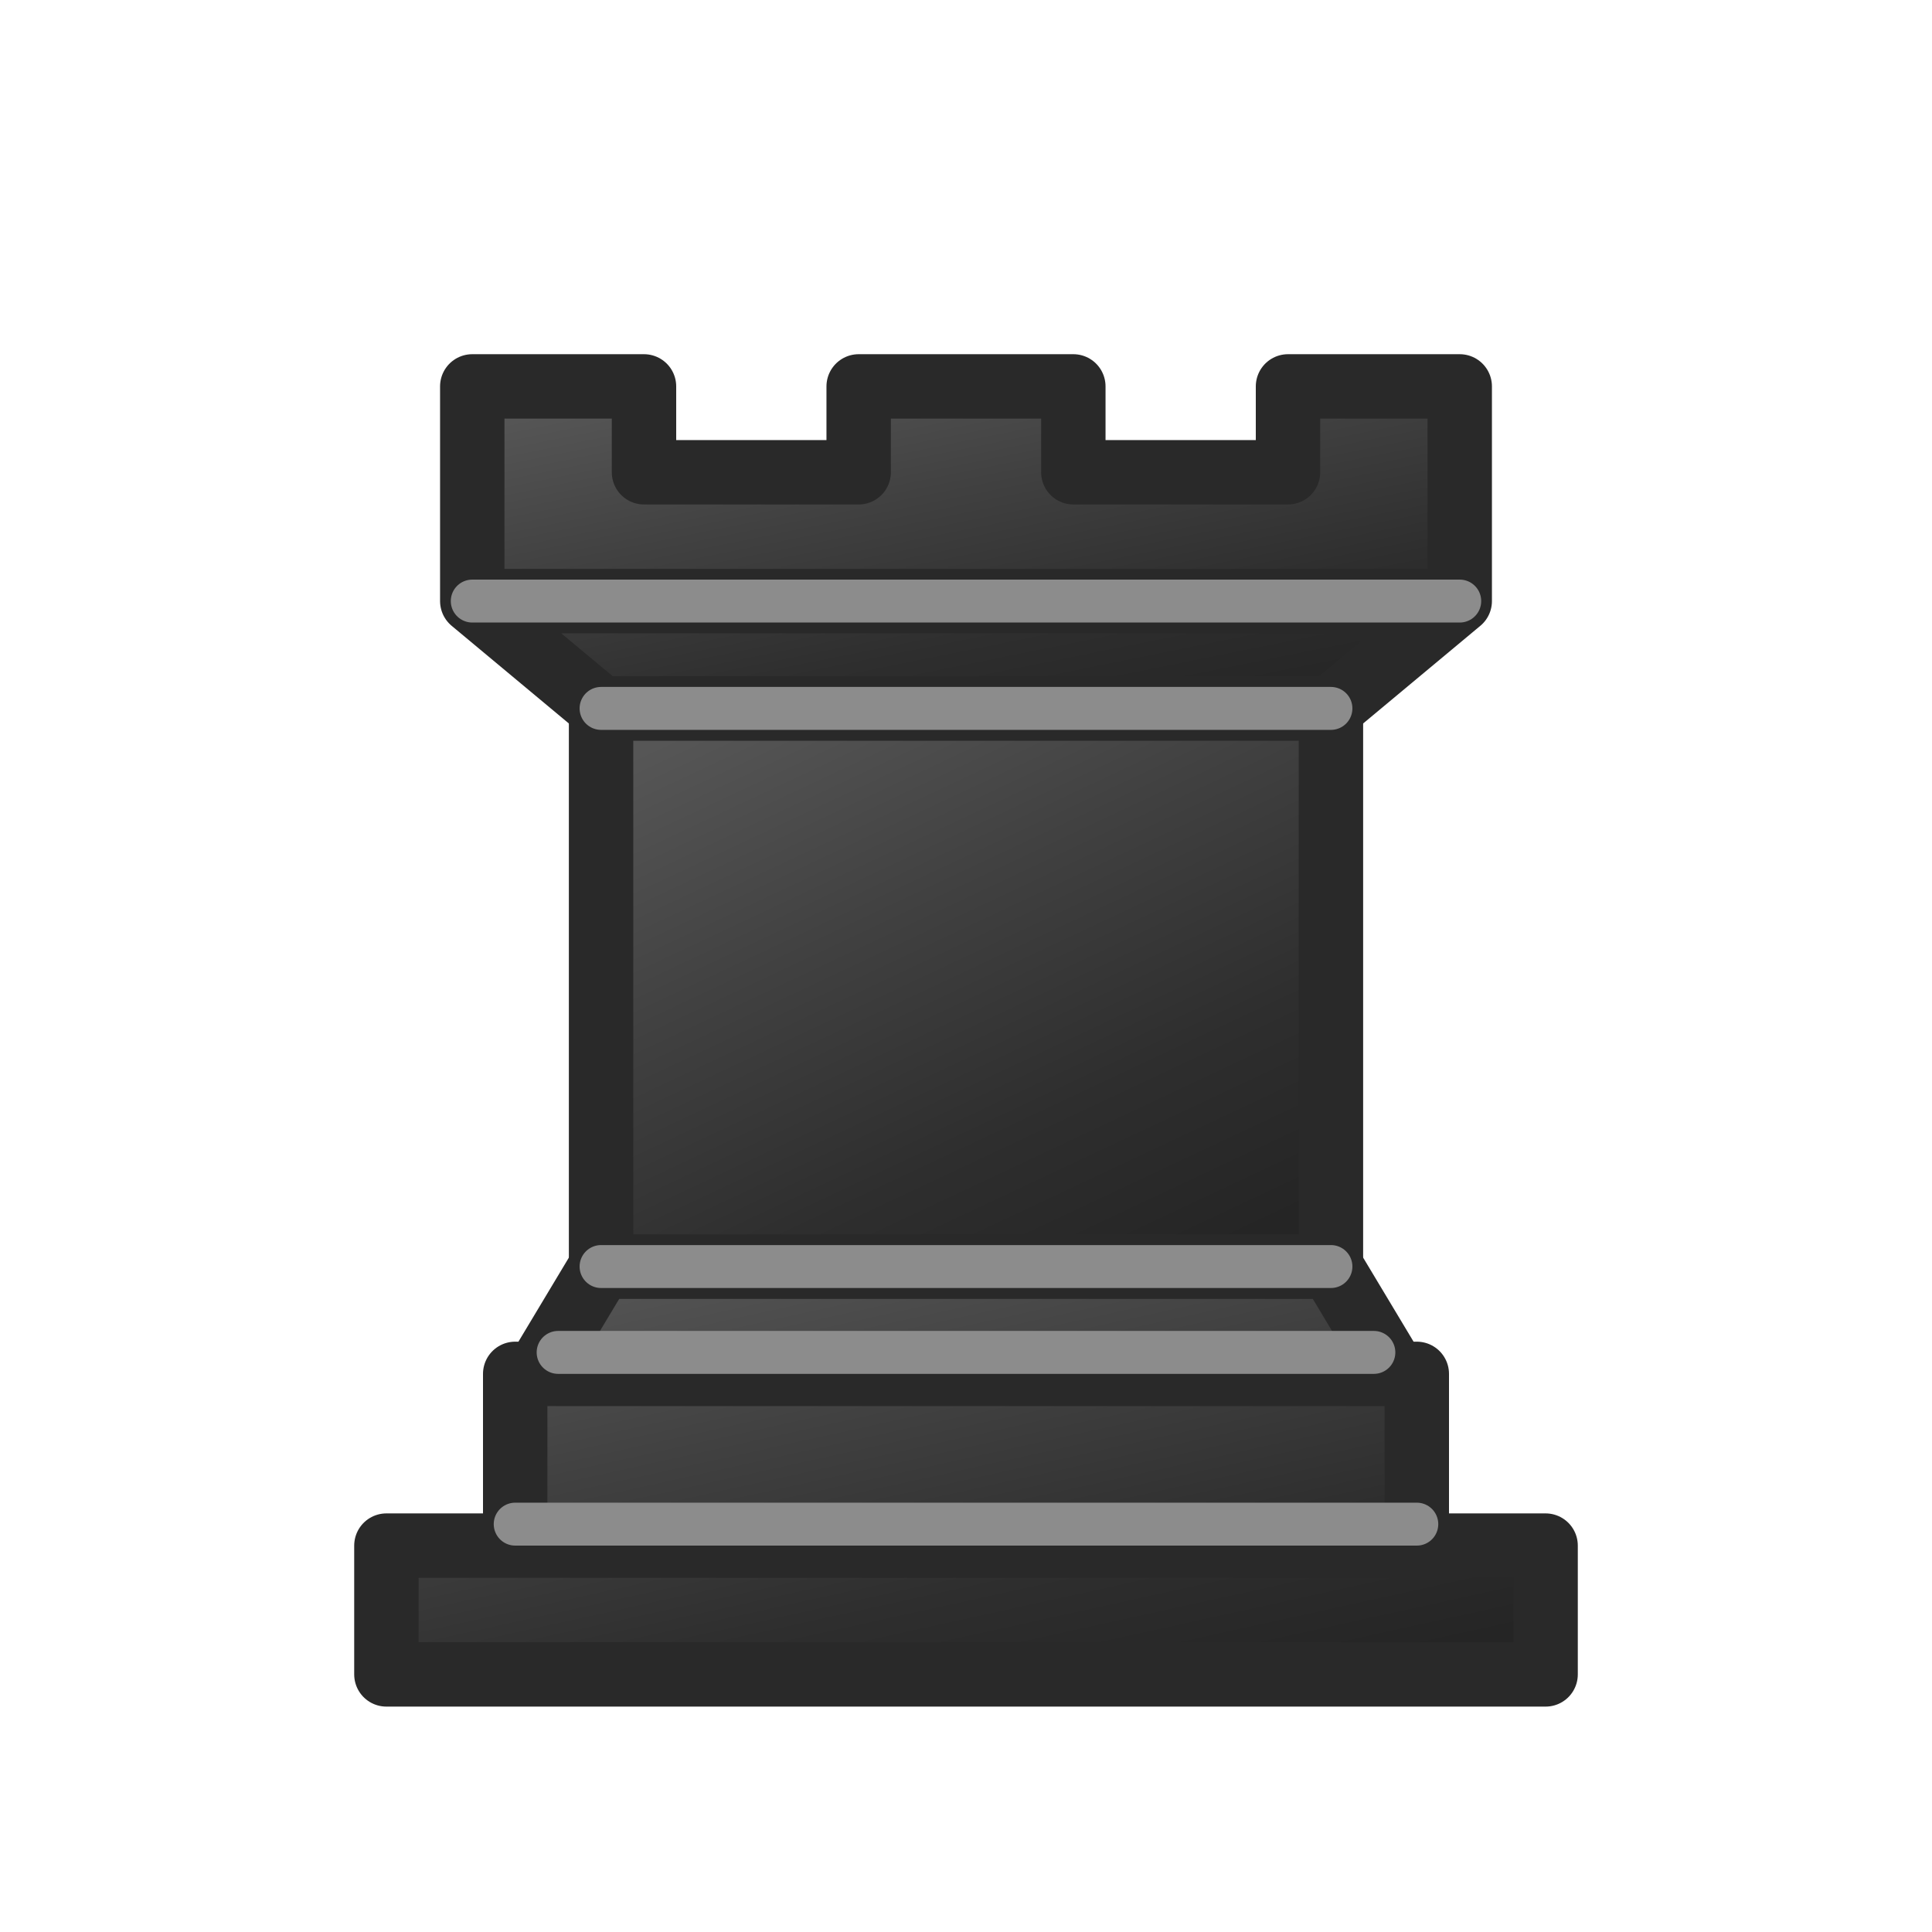
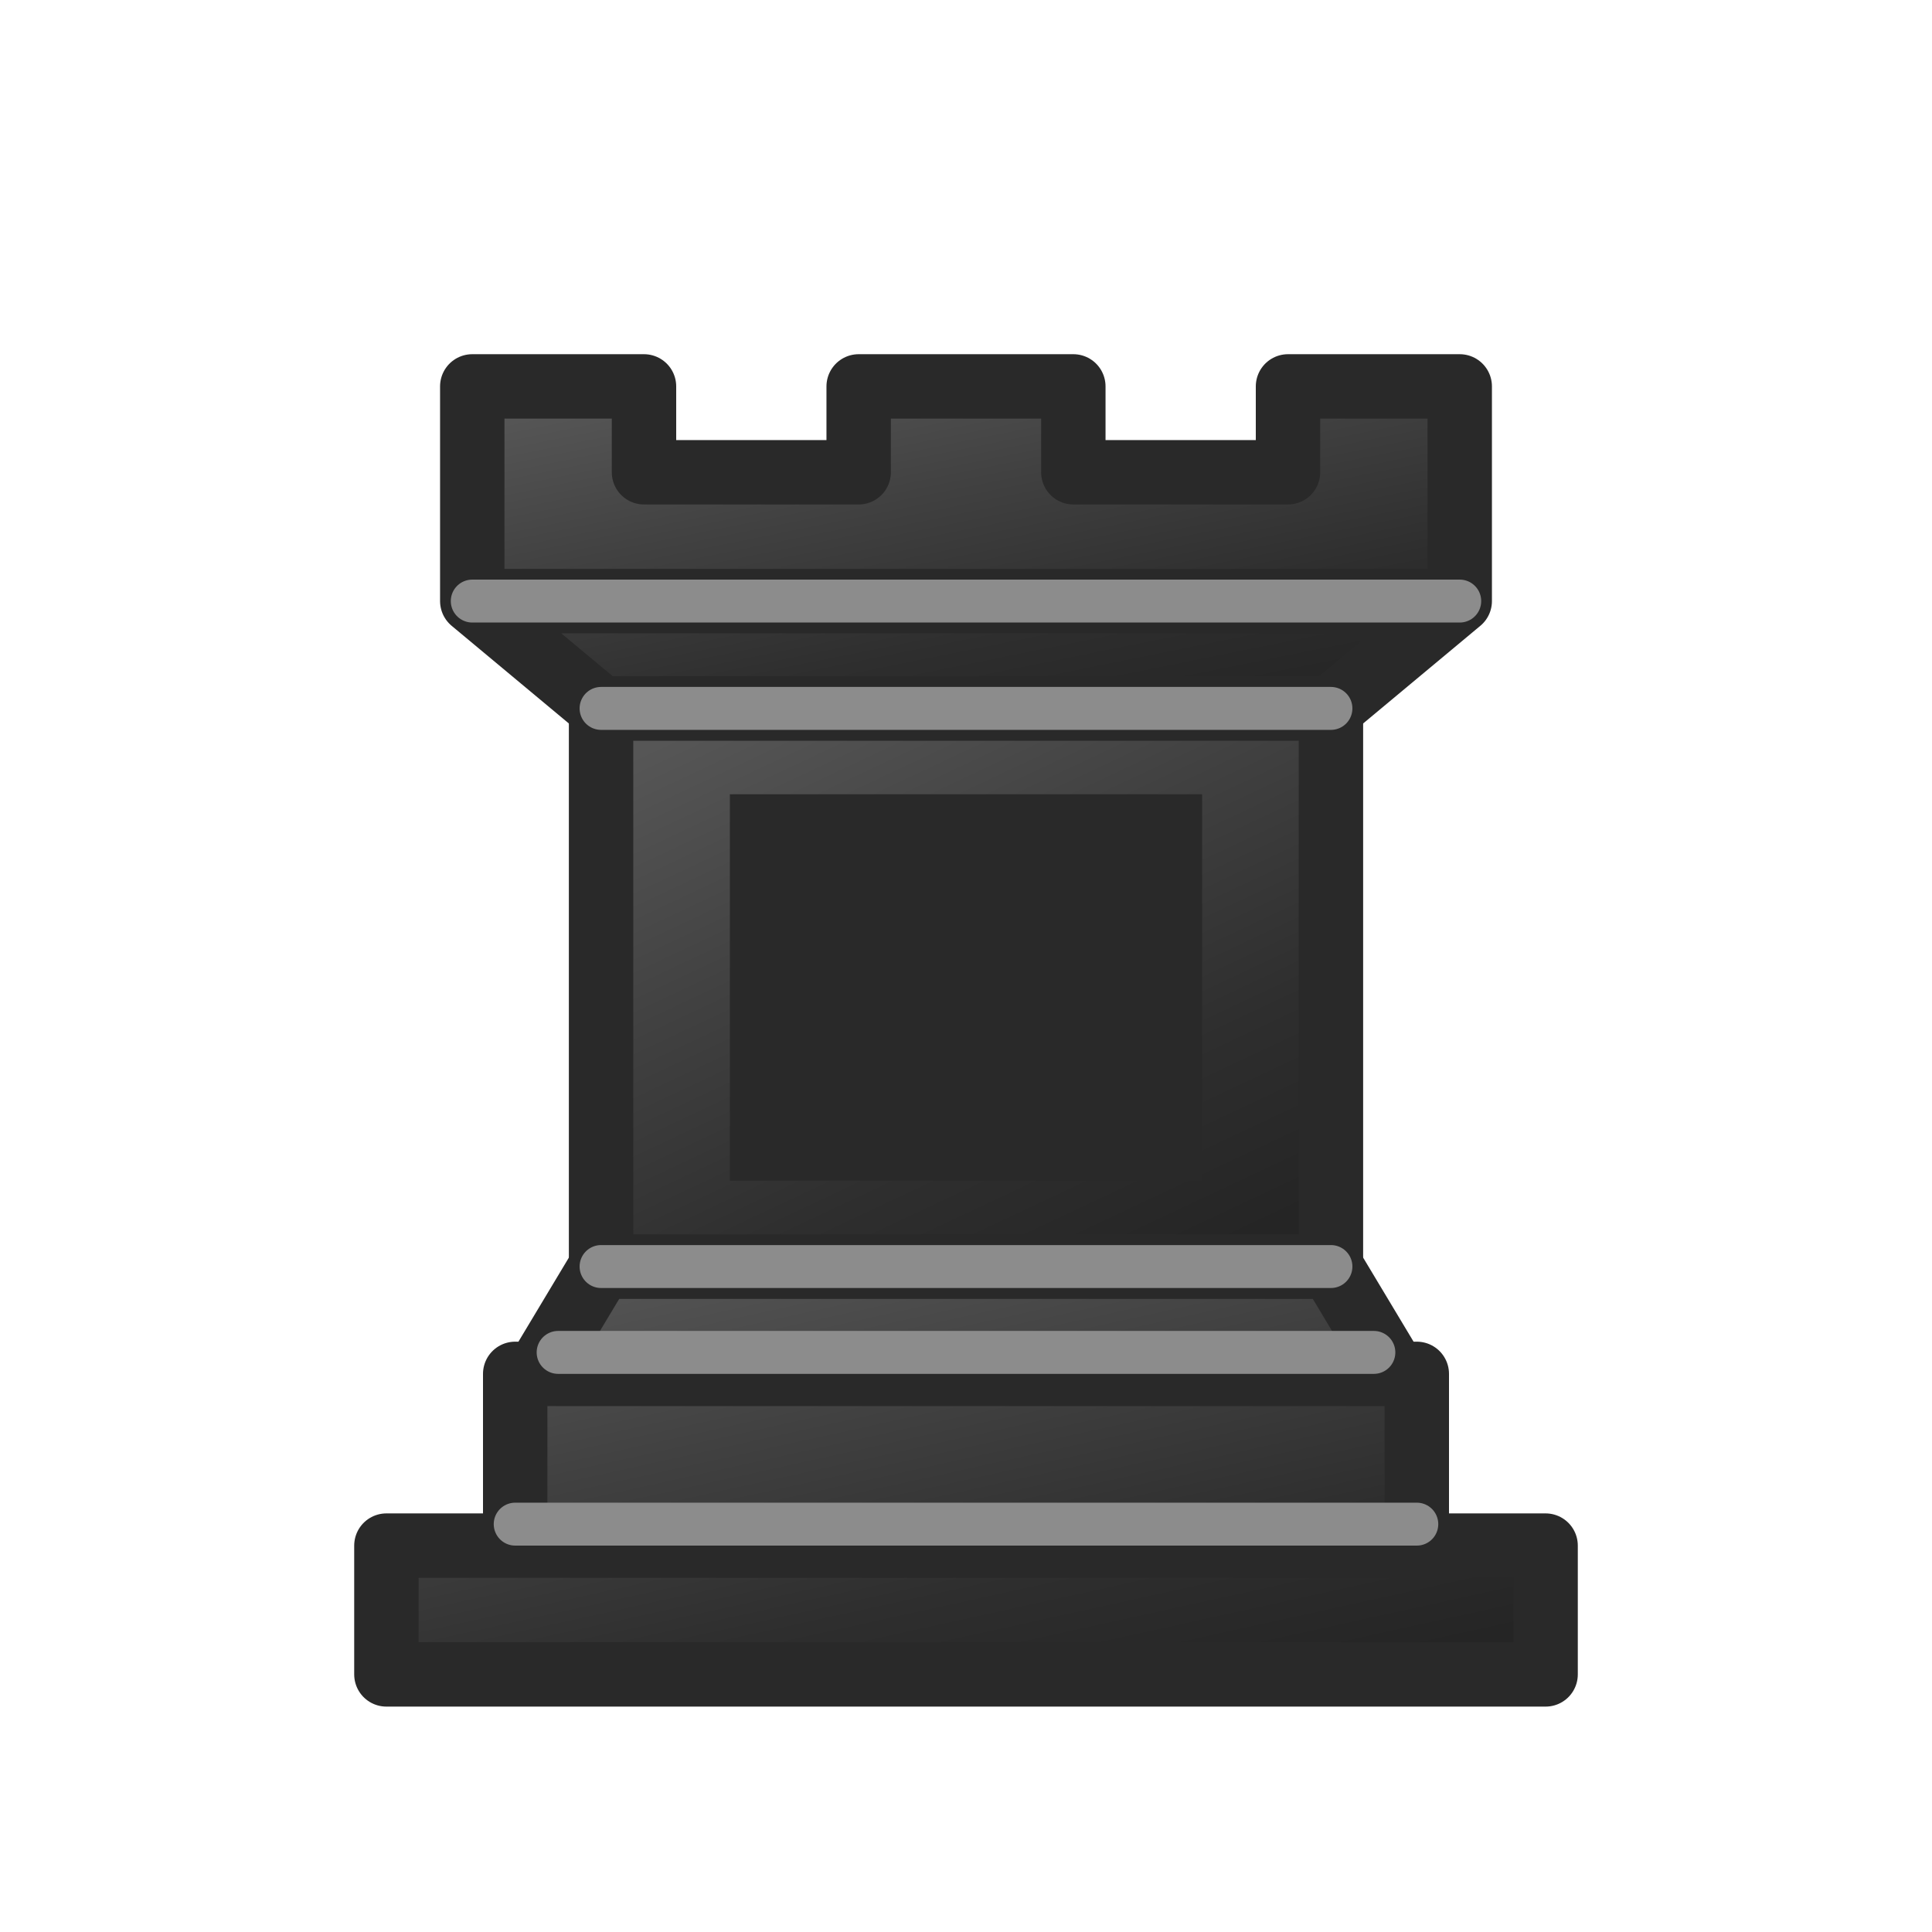
<svg xmlns="http://www.w3.org/2000/svg" viewBox="0 0 45 45" fill="url(#chessaz-graphite)">
  <defs>
    <linearGradient id="chessaz-graphite" x1="18%" y1="0%" x2="80%" y2="100%">
      <stop offset="0%" stop-color="#565656" />
      <stop offset="36%" stop-color="#414141" />
      <stop offset="72%" stop-color="#2e2e2e" />
      <stop offset="100%" stop-color="#252525" />
    </linearGradient>
  </defs>
  <g fill-rule="evenodd" stroke="#292929" stroke-linecap="round" stroke-linejoin="round" stroke-width="1.5">
    <path stroke-linecap="butt" d="M9 39h27v-3H9zm3.5-7 1.5-2.5h17l1.5 2.5zm-.5 4v-4h21v4z" />
    <path stroke-linecap="butt" stroke-linejoin="miter" d="M14 29.5v-13h17v13z" />
+     <path fill="#292929" stroke="none" d="M17 18.5h11v9H17z" />
    <path stroke-linecap="butt" d="M14 16.5 11 14h23l-3 2.5zM11 14V9h4v2h5V9h5v2h5V9h4v5z" />
    <path fill="none" stroke="#8c8c8c" stroke-linejoin="miter" stroke-width="1" d="M12 35.5h21m-20-4h19m-18-2h17m-17-13h17M11 14h23" />
  </g>
</svg>
